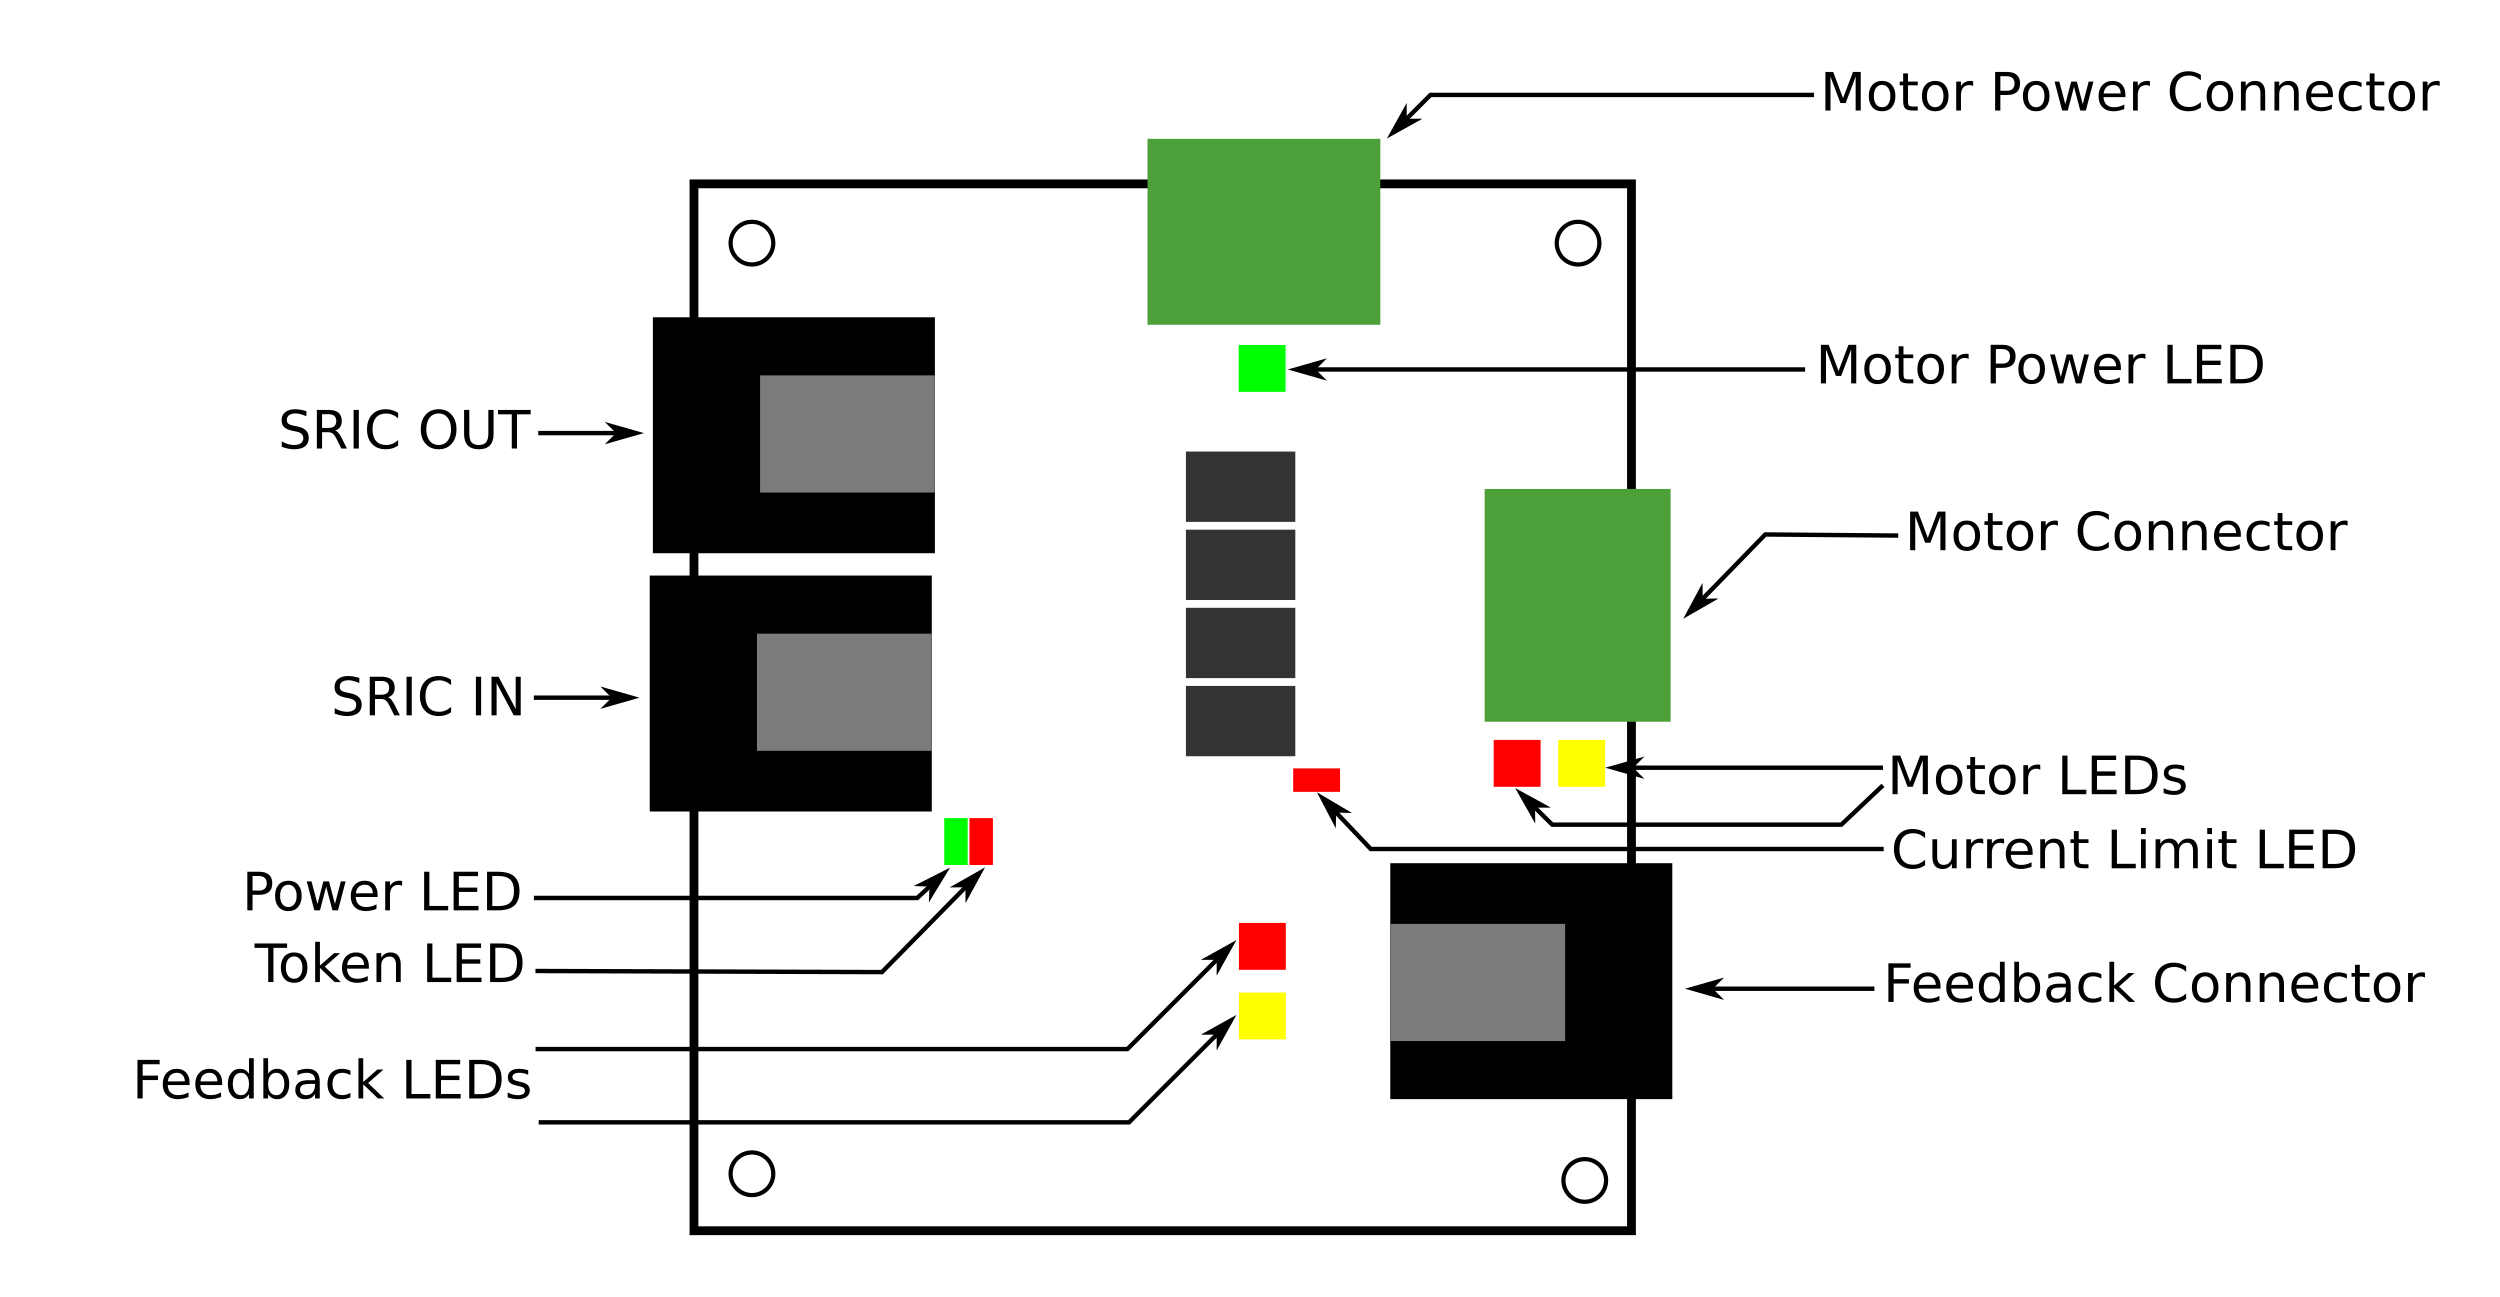
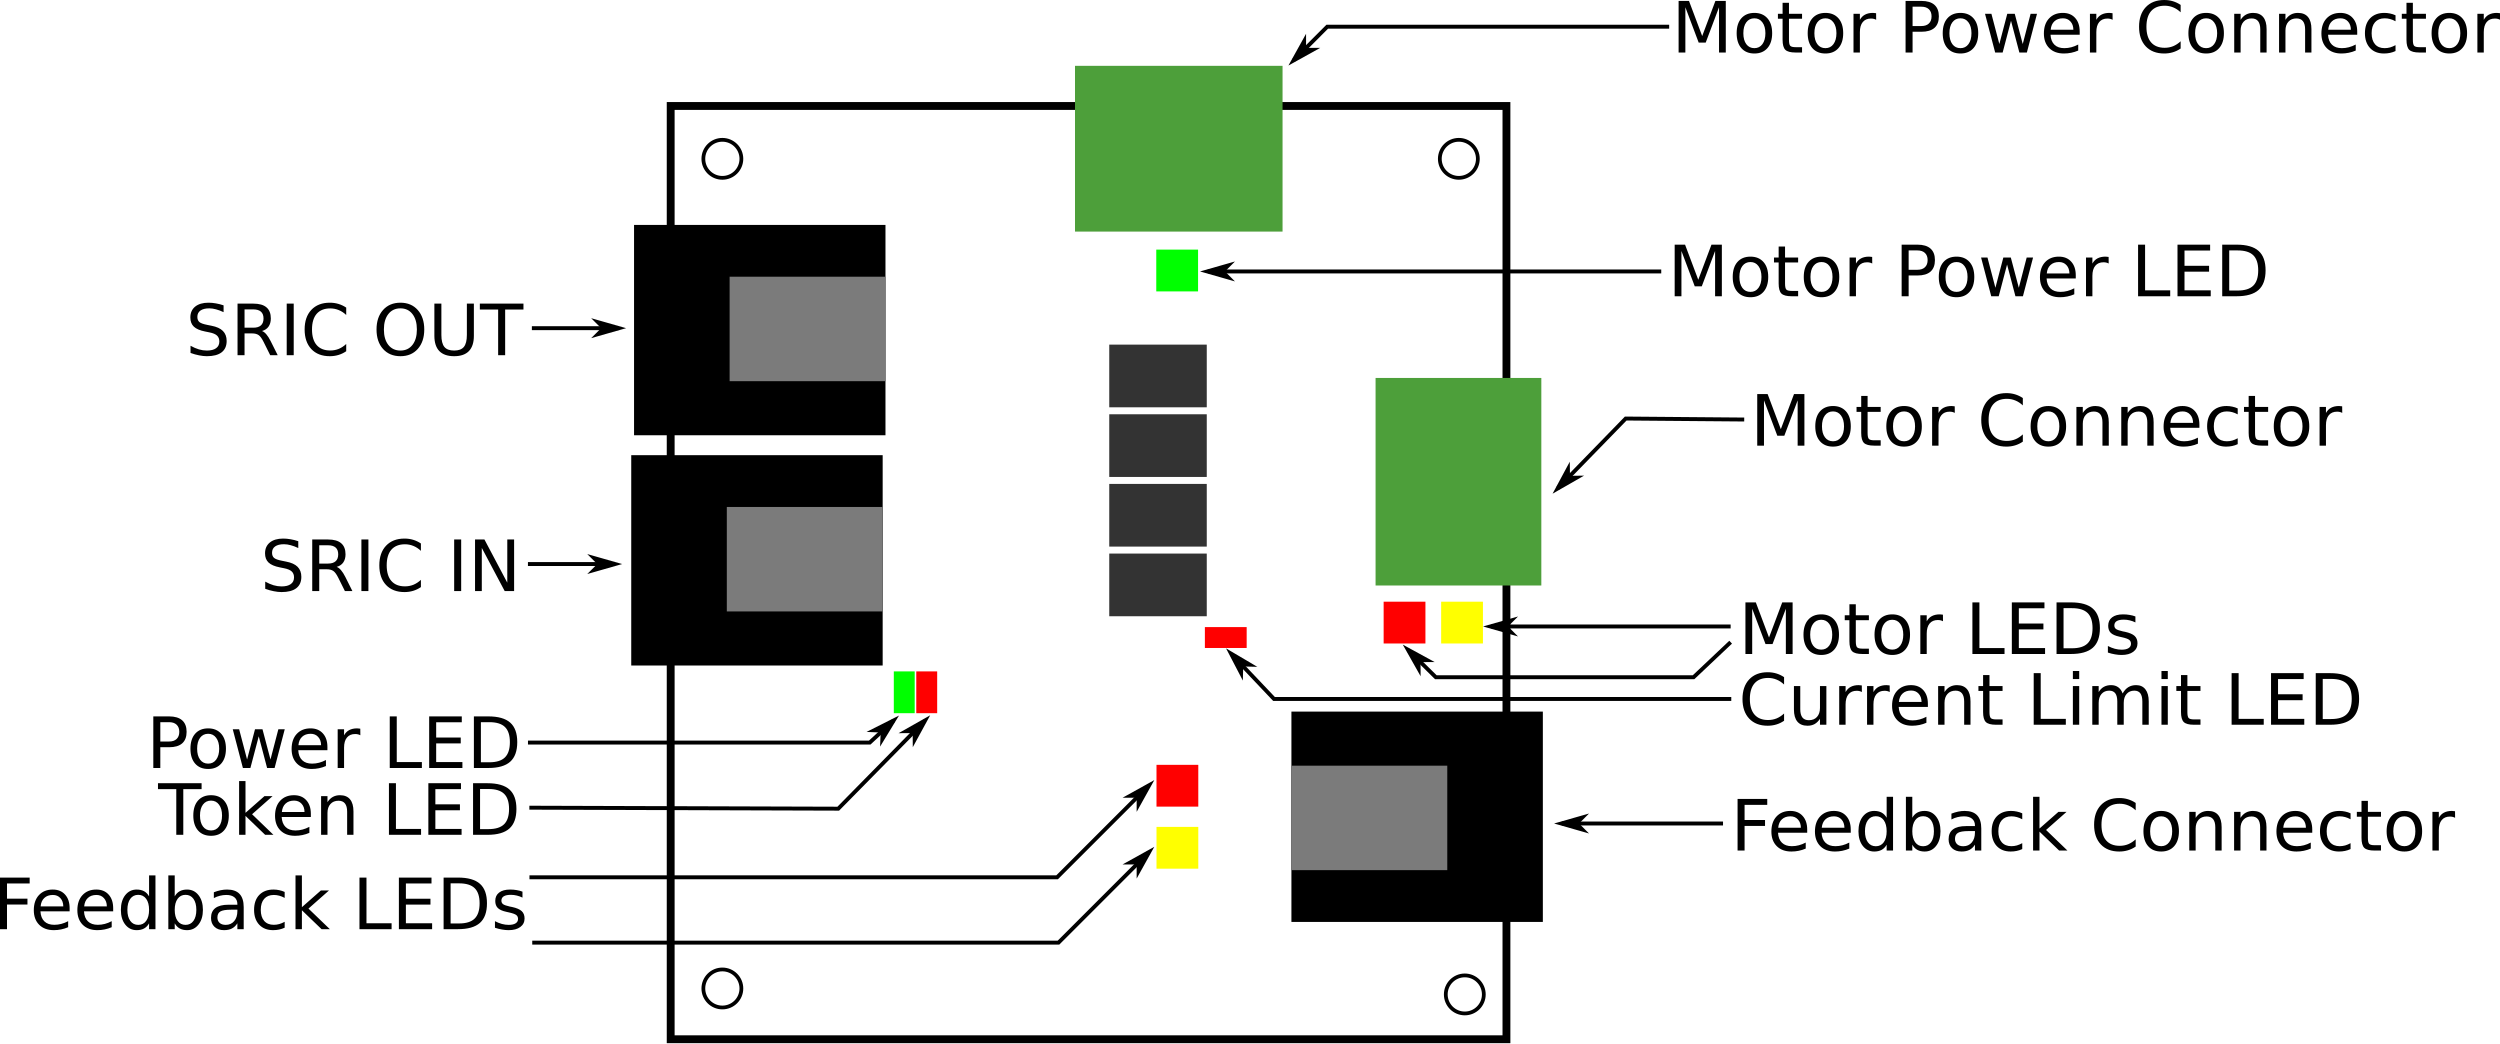
- <svg xmlns="http://www.w3.org/2000/svg" width="566.929" height="294.094" id="svg2" version="1.1">
+ <svg xmlns="http://www.w3.org/2000/svg" width="635.942" height="265.359" id="svg2" version="1.1">
  <defs id="defs4">
-     <marker orient="auto" refY="0.0" refX="0.0" id="Arrow1Mstart" style="overflow:visible">
-       <path id="path4094" d="M 0.0,0.0 L 5.0,-5.0 L -12.5,0.0 L 5.0,5.0 L 0.0,0.0 z " style="fill-rule:evenodd;stroke:#000000;stroke-width:1.0pt;marker-start:none" transform="scale(0.4) translate(10,0)" />
+     <marker orient="auto" refY="0" refX="0" id="Arrow1Mstart" style="overflow:visible">
+       <path id="path4094" d="M 0,0 5,-5 -12.5,0 5,5 0,0 z" style="fill-rule:evenodd;stroke:#000000;stroke-width:1pt;marker-start:none" transform="matrix(0.4,0,0,0.4,4,0)" />
    </marker>
-     <marker orient="auto" refY="0.0" refX="0.0" id="Arrow2Lstart" style="overflow:visible">
-       <path id="path4106" style="font-size:12.0;fill-rule:evenodd;stroke-width:0.625;stroke-linejoin:round" d="M 8.719,4.034 L -2.207,0.016 L 8.719,-4.002 C 6.973,-1.63 6.983,1.616 8.719,4.034 z " transform="scale(1.1) translate(1,0)" />
+     <marker orient="auto" refY="0" refX="0" id="Arrow2Lstart" style="overflow:visible">
+       <path id="path4106" style="font-size:12px;fill-rule:evenodd;stroke-width:0.625;stroke-linejoin:round" d="M 8.719,4.034 -2.207,0.016 8.719,-4.002 c -1.745,2.372 -1.735,5.617 -6e-7,8.035 z" transform="matrix(1.1,0,0,1.1,1.1,0)" />
    </marker>
    <marker orient="auto" refY="0" refX="0" id="Arrow1Sstart" style="overflow:visible">
      <path id="path3745" d="M 0,0 5,-5 -12.5,0 5,5 0,0 z" style="fill-rule:evenodd;stroke:#000000;stroke-width:1pt;marker-start:none" transform="matrix(0.2,0,0,0.2,1.2,0)" />
    </marker>
    <marker orient="auto" refY="0" refX="0" id="Arrow2Mstart" style="overflow:visible">
      <path id="path3757" style="font-size:12px;fill-rule:evenodd;stroke-width:0.625;stroke-linejoin:round" d="M 8.719,4.034 -2.207,0.016 8.719,-4.002 c -1.745,2.372 -1.735,5.617 -6e-7,8.035 z" transform="scale(0.6,0.6)" />
    </marker>
    <marker orient="auto" refY="0" refX="0" id="Arrow1Lstart" style="overflow:visible">
      <path id="path3733" d="M 0,0 5,-5 -12.5,0 5,5 0,0 z" style="fill-rule:evenodd;stroke:#000000;stroke-width:1pt;marker-start:none" transform="matrix(0.8,0,0,0.8,10,0)" />
    </marker>
  </defs>
-   <g id="layer1" transform="translate(-149.9375,-43.14784)">
+   <g id="layer1" transform="translate(-136.7041,-57.88295)">
    <g id="g3665" transform="translate(277.3104,12.47933)">
      <rect transform="translate(0,2.5390623e-6)" y="72.362" x="30" height="237.402" width="212.598" id="rect2855" style="fill:none;stroke:#000000;stroke-width:1.998;stroke-miterlimit:4;stroke-opacity:1;stroke-dasharray:none;stroke-dashoffset:0" />
      <rect y="62.15" x="132.85" height="42.165" width="52.795" id="rect3631" style="fill:#4d9f3a;fill-opacity:1;stroke:none" />
      <g transform="matrix(0,1,-1,0,354.2205,-133.5827)" id="g3640">
        <a id="a3637">
          <rect transform="translate(0,2.5390623e-6)" y="102.362" x="360" height="63.957" width="53.504" id="rect2857" style="fill:#000000;fill-opacity:1;stroke:none" />
        </a>
        <rect style="fill:#7b7b7b;fill-opacity:1;stroke:none" id="rect3633" width="26.575" height="39.614" x="373.756" y="126.673" />
      </g>
      <rect transform="matrix(0,1,-1,0,0,0)" style="fill:#4d9f3a;fill-opacity:1;stroke:none" id="rect3635" width="52.795" height="42.165" x="141.546" y="-251.472" />
      <g id="g3645" transform="matrix(0,-1,1,0,-81.68029,516.1233)">
        <a id="a3647">
          <rect style="fill:#000000;fill-opacity:1;stroke:none" id="rect3649" width="53.504" height="63.957" x="360" y="102.362" transform="translate(0,2.5390623e-6)" />
        </a>
        <rect y="126.673" x="373.756" height="39.614" width="26.575" id="rect3651" style="fill:#7b7b7b;fill-opacity:1;stroke:none" />
      </g>
      <g transform="matrix(0,-1,1,0,-82.39458,574.6947)" id="g3653">
        <a id="a3655">
          <rect transform="translate(0,2.5390623e-6)" y="102.362" x="360" height="63.957" width="53.504" id="rect3657" style="fill:#000000;fill-opacity:1;stroke:none" />
        </a>
        <rect style="fill:#7b7b7b;fill-opacity:1;stroke:none" id="rect3659" width="26.575" height="39.614" x="373.756" y="126.673" />
      </g>
    </g>
    <rect style="fill:#00ff00;fill-opacity:1;stroke:none" id="rect3682" width="10.63" height="10.63" x="430.833" y="121.379" />
    <rect style="fill:#00ff00;fill-opacity:1;stroke:none" id="rect3684" width="5.315" height="10.63" x="364.068" y="228.672" />
    <rect style="fill:#ff0000;fill-opacity:1;stroke:none" id="rect3686" width="5.315" height="10.63" x="369.785" y="228.672" />
    <rect y="210.94" x="488.67" height="10.63" width="10.63" id="rect3692" style="fill:#ff0000;fill-opacity:1;stroke:none" />
    <rect style="fill:#ffff00;fill-opacity:1;stroke:none" id="rect3694" width="10.63" height="10.63" x="503.3" y="210.94" />
    <rect style="fill:#ff0000;fill-opacity:1;stroke:none" id="rect3696" width="10.63" height="10.63" x="430.891" y="252.44" />
    <rect y="268.226" x="430.891" height="10.63" width="10.63" id="rect3698" style="fill:#ffff00;fill-opacity:1;stroke:none" />
    <rect style="fill:#333333;fill-opacity:1;stroke:none" id="rect3702" width="24.803" height="15.945" x="418.873" y="180.98" />
    <rect y="145.547" x="418.873" height="15.945" width="24.803" id="rect3704" style="fill:#333333;fill-opacity:1;stroke:none" />
    <rect style="fill:#333333;fill-opacity:1;stroke:none" id="rect3706" width="24.803" height="15.945" x="418.873" y="163.264" />
    <rect y="198.697" x="418.873" height="15.945" width="24.803" id="rect3708" style="fill:#333333;fill-opacity:1;stroke:none" />
    <rect y="-453.828" x="217.4" height="10.63" width="5.315" id="rect3712" style="fill:#ff0000;fill-opacity:1;stroke:none" transform="matrix(0,1,-1,0,0,0)" />
    <path style="fill:none;stroke:#000000;stroke-opacity:1" id="path3714" d="m 165.16,89.182 c 0,2.789 -2.261,5.051 -5.051,5.051 -2.789,0 -5.051,-2.261 -5.051,-5.051 0,-2.789 2.261,-5.051 5.051,-5.051 2.789,0 5.051,2.261 5.051,5.051 z" transform="matrix(0.957519,0,0,0.957519,167.1495,12.89283)" />
    <path transform="matrix(0.957519,0,0,0.957519,354.4921,12.89283)" d="m 165.16,89.182 c 0,2.789 -2.261,5.051 -5.051,5.051 -2.789,0 -5.051,-2.261 -5.051,-5.051 0,-2.789 2.261,-5.051 5.051,-5.051 2.789,0 5.051,2.261 5.051,5.051 z" id="path3716" style="fill:none;stroke:#000000;stroke-opacity:1" />
    <path style="fill:none;stroke:#000000;stroke-opacity:1" id="path3718" d="m 165.16,89.182 c 0,2.789 -2.261,5.051 -5.051,5.051 -2.789,0 -5.051,-2.261 -5.051,-5.051 0,-2.789 2.261,-5.051 5.051,-5.051 2.789,0 5.051,2.261 5.051,5.051 z" transform="matrix(0.957519,0,0,0.957519,356.0074,225.4487)" />
    <path transform="matrix(0.957519,0,0,0.957519,167.1495,223.9335)" d="m 165.16,89.182 c 0,2.789 -2.261,5.051 -5.051,5.051 -2.789,0 -5.051,-2.261 -5.051,-5.051 0,-2.789 2.261,-5.051 5.051,-5.051 2.789,0 5.051,2.261 5.051,5.051 z" id="path3722" style="fill:none;stroke:#000000;stroke-opacity:1" />
    <path style="fill:none;stroke:#000000;stroke-width:1px;stroke-linecap:butt;stroke-linejoin:miter;stroke-opacity:1;marker-start:url(#Arrow1Mstart)" d="m 515.938,217.242 61,0" id="path4752" />
    <path style="fill:none;stroke:#000000;stroke-width:1px;stroke-linecap:butt;stroke-linejoin:miter;stroke-opacity:1;marker-start:url(#Arrow1Mstart)" d="m 494.938,223.242 7.009,6.915 65.554,0 9.438,-8.915" id="path5508" />
    <path style="fill:none;stroke:#000000;stroke-width:1px;stroke-linecap:butt;stroke-linejoin:miter;stroke-opacity:1;marker-start:url(#Arrow1Mstart)" d="m 449.938,224.242 10.848,11.441 116.315,0" id="path5892" />
    <path style="fill:none;stroke:#000000;stroke-width:1px;stroke-linecap:butt;stroke-linejoin:miter;stroke-opacity:1;marker-start:url(#Arrow1Mstart)" d="m 443.938,126.934 115.348,0" id="path6088" />
    <path style="fill:none;stroke:#000000;stroke-width:1px;stroke-linecap:butt;stroke-linejoin:miter;stroke-opacity:1;marker-start:url(#Arrow1Mstart)" d="m 363.938,241.242 -6,5.539 -86.929,0" id="path6280" />
    <path style="fill:none;stroke:#000000;stroke-width:1px;stroke-linecap:butt;stroke-linejoin:miter;stroke-opacity:1;marker-start:url(#Arrow1Mstart)" d="m 371.938,241.242 -22,22.35 -78.576,-0.25" id="path6472" />
-     <text xml:space="preserve" style="font-size:40px;font-style:normal;font-weight:normal;fill:#000000;fill-opacity:1;stroke:none;font-family:Bitstream Vera Sans" x="577.938" y="223.242" id="text6664">
-       <tspan id="tspan6666" x="577.938" y="223.242" style="font-size:12px">Motor LEDs</tspan>
+     <text xml:space="preserve" style="font-size:18px;font-style:normal;font-variant:normal;font-weight:normal;font-stretch:normal;text-align:start;line-height:125%;writing-mode:lr-tb;text-anchor:start;fill:#000000;fill-opacity:1;stroke:none;font-family:DejaVu Sans;-inkscape-font-specification:DejaVu Sans" x="578.938" y="224.242" id="text6664">
+       <tspan id="tspan6666" x="578.938" y="224.242" style="font-size:18px;font-style:normal;font-variant:normal;font-weight:normal;font-stretch:normal;text-align:start;line-height:125%;writing-mode:lr-tb;text-anchor:start;font-family:DejaVu Sans;-inkscape-font-specification:DejaVu Sans">Motor LEDs</tspan>
    </text>
-     <text xml:space="preserve" style="font-size:40px;font-style:normal;font-weight:normal;text-align:start;text-anchor:start;fill:#000000;fill-opacity:1;stroke:none;font-family:Bitstream Vera Sans" x="578.757" y="240.039" id="text6680">
-       <tspan x="578.757" y="240.039" style="font-size:12px;text-align:start;text-anchor:start" id="tspan6684">Current Limit LED</tspan>
+     <text xml:space="preserve" style="font-size:18px;font-style:normal;font-variant:normal;font-weight:normal;font-stretch:normal;text-align:start;line-height:125%;writing-mode:lr-tb;text-anchor:start;fill:#000000;fill-opacity:1;stroke:none;font-family:DejaVu Sans;-inkscape-font-specification:DejaVu Sans" x="578.938" y="242.242" id="text6680">
+       <tspan x="578.938" y="242.242" style="font-size:18px;font-style:normal;font-variant:normal;font-weight:normal;font-stretch:normal;text-align:start;line-height:125%;writing-mode:lr-tb;text-anchor:start;font-family:DejaVu Sans;-inkscape-font-specification:DejaVu Sans" id="tspan6684">Current Limit LED</tspan>
    </text>
-     <text xml:space="preserve" style="font-size:40px;font-style:normal;font-weight:normal;fill:#000000;fill-opacity:1;stroke:none;font-family:Bitstream Vera Sans" x="561.696" y="130.084" id="text6686">
-       <tspan x="561.696" y="130.084" style="font-size:12px" id="tspan7090">Motor Power LED</tspan>
+     <text xml:space="preserve" style="font-size:18px;font-style:normal;font-variant:normal;font-weight:normal;font-stretch:normal;text-align:start;line-height:125%;writing-mode:lr-tb;text-anchor:start;fill:#000000;fill-opacity:1;stroke:none;font-family:DejaVu Sans;-inkscape-font-specification:DejaVu Sans" x="560.938" y="133.242" id="text6686">
+       <tspan x="560.938" y="133.242" style="font-size:18px;font-style:normal;font-variant:normal;font-weight:normal;font-stretch:normal;text-align:start;line-height:125%;writing-mode:lr-tb;text-anchor:start;font-family:DejaVu Sans;-inkscape-font-specification:DejaVu Sans" id="tspan7090">Motor Power LED</tspan>
    </text>
-     <text xml:space="preserve" style="font-size:40px;font-style:normal;font-weight:normal;fill:#000000;fill-opacity:1;stroke:none;font-family:Bitstream Vera Sans" x="204.85" y="249.585" id="text6690">
-       <tspan id="tspan6692" x="204.85" y="249.585" style="font-size:12px">Power LED</tspan>
+     <text xml:space="preserve" style="font-size:18px;font-style:normal;font-variant:normal;font-weight:normal;font-stretch:normal;text-align:start;line-height:125%;writing-mode:lr-tb;text-anchor:start;fill:#000000;fill-opacity:1;stroke:none;font-family:DejaVu Sans;-inkscape-font-specification:DejaVu Sans" x="173.938" y="253.242" id="text6690">
+       <tspan id="tspan6692" x="173.938" y="253.242" style="font-size:18px;font-style:normal;font-variant:normal;font-weight:normal;font-stretch:normal;text-align:start;line-height:125%;writing-mode:lr-tb;text-anchor:start;font-family:DejaVu Sans;-inkscape-font-specification:DejaVu Sans">Power LED</tspan>
    </text>
-     <text xml:space="preserve" style="font-size:40px;font-style:normal;font-weight:normal;fill:#000000;fill-opacity:1;stroke:none;font-family:Bitstream Vera Sans" x="207.678" y="265.848" id="text6694">
-       <tspan id="tspan6696" x="207.678" y="265.848" style="font-size:12px">Token LED</tspan>
+     <text xml:space="preserve" style="font-size:18px;font-style:normal;font-variant:normal;font-weight:normal;font-stretch:normal;text-align:start;line-height:125%;writing-mode:lr-tb;text-anchor:start;fill:#000000;fill-opacity:1;stroke:none;font-family:DejaVu Sans;-inkscape-font-specification:DejaVu Sans" x="176.938" y="270.242" id="text6694">
+       <tspan id="tspan6696" x="176.938" y="270.242" style="font-size:18px;font-style:normal;font-variant:normal;font-weight:normal;font-stretch:normal;text-align:start;line-height:125%;writing-mode:lr-tb;text-anchor:start;font-family:DejaVu Sans;-inkscape-font-specification:DejaVu Sans">Token LED</tspan>
    </text>
    <path style="fill:none;stroke:#000000;stroke-width:1px;stroke-linecap:butt;stroke-linejoin:miter;stroke-opacity:1;marker-start:url(#Arrow1Mstart)" d="m 533.016,182.056 17.235,-17.706 30.141,0.25" id="path6698" />
-     <text xml:space="preserve" style="font-size:40px;font-style:normal;font-weight:normal;fill:#000000;fill-opacity:1;stroke:none;font-family:Bitstream Vera Sans" x="581.928" y="167.914" id="text6890">
-       <tspan x="581.928" y="167.914" style="font-size:12px" id="tspan7094">Motor Connector</tspan>
+     <text xml:space="preserve" style="font-size:18px;font-style:normal;font-variant:normal;font-weight:normal;font-stretch:normal;text-align:start;line-height:125%;writing-mode:lr-tb;text-anchor:start;fill:#000000;fill-opacity:1;stroke:none;font-family:DejaVu Sans;-inkscape-font-specification:DejaVu Sans" x="581.938" y="171.242" id="text6890">
+       <tspan x="581.938" y="171.242" style="font-size:18px;font-style:normal;font-variant:normal;font-weight:normal;font-stretch:normal;text-align:start;line-height:125%;writing-mode:lr-tb;text-anchor:start;font-family:DejaVu Sans;-inkscape-font-specification:DejaVu Sans" id="tspan7094">Motor Connector</tspan>
    </text>
    <path style="fill:none;stroke:#000000;stroke-width:1px;stroke-linecap:butt;stroke-linejoin:miter;stroke-opacity:1;marker-start:url(#Arrow1Mstart)" d="m 465.841,73.161 8.485,-8.485 86.974,0" id="path6894" />
-     <text xml:space="preserve" style="font-size:12px;font-style:normal;font-weight:normal;fill:#000000;fill-opacity:1;stroke:none;font-family:Bitstream Vera Sans" x="562.715" y="68.212" id="text7086">
-       <tspan x="562.715" y="68.212" id="tspan7092">Motor Power Connector</tspan>
+     <text xml:space="preserve" style="font-size:18px;font-style:normal;font-variant:normal;font-weight:normal;font-stretch:normal;text-align:start;line-height:125%;writing-mode:lr-tb;text-anchor:start;fill:#000000;fill-opacity:1;stroke:none;font-family:DejaVu Sans;-inkscape-font-specification:DejaVu Sans" x="561.938" y="71.242" id="text7086">
+       <tspan x="561.938" y="71.242" id="tspan7092">Motor Power Connector</tspan>
    </text>
    <path style="fill:none;stroke:#000000;stroke-width:1px;stroke-linecap:butt;stroke-linejoin:miter;stroke-opacity:1;marker-start:url(#Arrow1Mstart);marker-mid:none" d="m 534,267.362 41,0" id="path7108" />
-     <text xml:space="preserve" style="font-size:12px;font-style:normal;font-weight:normal;fill:#000000;fill-opacity:1;stroke:none;font-family:Bitstream Vera Sans" x="577" y="270.362" id="text7488">
-       <tspan id="tspan7490" x="577" y="270.362">Feedback Connector</tspan>
+     <text xml:space="preserve" style="font-size:18px;font-style:normal;font-variant:normal;font-weight:normal;font-stretch:normal;text-align:start;line-height:125%;writing-mode:lr-tb;text-anchor:start;fill:#000000;fill-opacity:1;stroke:none;font-family:DejaVu Sans;-inkscape-font-specification:DejaVu Sans" x="576.938" y="274.242" id="text7488">
+       <tspan id="tspan7490" x="576.938" y="274.242">Feedback Connector</tspan>
    </text>
    <path style="fill:none;stroke:#000000;stroke-width:1px;stroke-linecap:butt;stroke-linejoin:miter;stroke-opacity:1;marker-start:url(#Arrow1Mstart)" d="m 428.938,257.716 -23.335,23.335 -134.216,0" id="path7688" />
    <path style="fill:none;stroke:#000000;stroke-width:1px;stroke-linecap:butt;stroke-linejoin:miter;stroke-opacity:1;marker-start:url(#Arrow1Mstart)" d="m 428.938,274.687 -22.981,22.981 -133.863,0" id="path7880" />
-     <text xml:space="preserve" style="font-size:12px;font-style:normal;font-weight:normal;fill:#000000;fill-opacity:1;stroke:none;font-family:Bitstream Vera Sans" x="179.938" y="292.242" id="text8076">
-       <tspan id="tspan8078" x="179.938" y="292.242">Feedback LEDs</tspan>
+     <text xml:space="preserve" style="font-size:18px;font-style:normal;font-variant:normal;font-weight:normal;font-stretch:normal;text-align:start;line-height:125%;writing-mode:lr-tb;text-anchor:start;fill:#000000;fill-opacity:1;stroke:none;font-family:DejaVu Sans;-inkscape-font-specification:DejaVu Sans" x="134.938" y="294.242" id="text8076">
+       <tspan id="tspan8078" x="134.938" y="294.242">Feedback LEDs</tspan>
    </text>
-     <text xml:space="preserve" style="font-size:12px;font-style:normal;font-weight:normal;fill:#000000;fill-opacity:1;stroke:none;font-family:Bitstream Vera Sans" x="225" y="205.362" id="text8084">
-       <tspan id="tspan8086" x="225" y="205.362">SRIC IN</tspan>
+     <text xml:space="preserve" style="font-size:18px;font-style:normal;font-variant:normal;font-weight:normal;font-stretch:normal;text-align:start;line-height:125%;writing-mode:lr-tb;text-anchor:start;fill:#000000;fill-opacity:1;stroke:none;font-family:DejaVu Sans;-inkscape-font-specification:DejaVu Sans" x="202.938" y="208.242" id="text8084">
+       <tspan id="tspan8086" x="202.938" y="208.242">SRIC IN</tspan>
    </text>
-     <path style="fill:none;stroke:#000000;stroke-width:0.999;stroke-linecap:butt;stroke-linejoin:miter;stroke-opacity:1;marker-start:url(#Arrow1Mstart);stroke-miterlimit:4;stroke-dasharray:none" d="m 293,201.362 -22,0" id="path8092" />
+     <path style="fill:none;stroke:#000000;stroke-width:0.999;stroke-linecap:butt;stroke-linejoin:miter;stroke-miterlimit:4;stroke-opacity:1;stroke-dasharray:none;marker-start:url(#Arrow1Mstart)" d="m 293,201.362 -22,0" id="path8092" />
    <path id="path8284" d="m 294,141.362 -22,0" style="fill:none;stroke:#000000;stroke-width:1px;stroke-linecap:butt;stroke-linejoin:miter;stroke-opacity:1;marker-start:url(#Arrow1Mstart)" />
-     <text xml:space="preserve" style="font-size:12px;font-style:normal;font-weight:normal;fill:#000000;fill-opacity:1;stroke:none;font-family:Bitstream Vera Sans" x="213" y="144.862" id="text8288">
-       <tspan id="tspan8290" x="213" y="144.862">SRIC OUT</tspan>
+     <text xml:space="preserve" style="font-size:18px;font-style:normal;font-variant:normal;font-weight:normal;font-stretch:normal;text-align:start;line-height:125%;writing-mode:lr-tb;text-anchor:start;fill:#000000;fill-opacity:1;stroke:none;font-family:DejaVu Sans;-inkscape-font-specification:DejaVu Sans" x="183.938" y="148.242" id="text8288">
+       <tspan id="tspan8290" x="183.938" y="148.242">SRIC OUT</tspan>
    </text>
  </g>
</svg>
